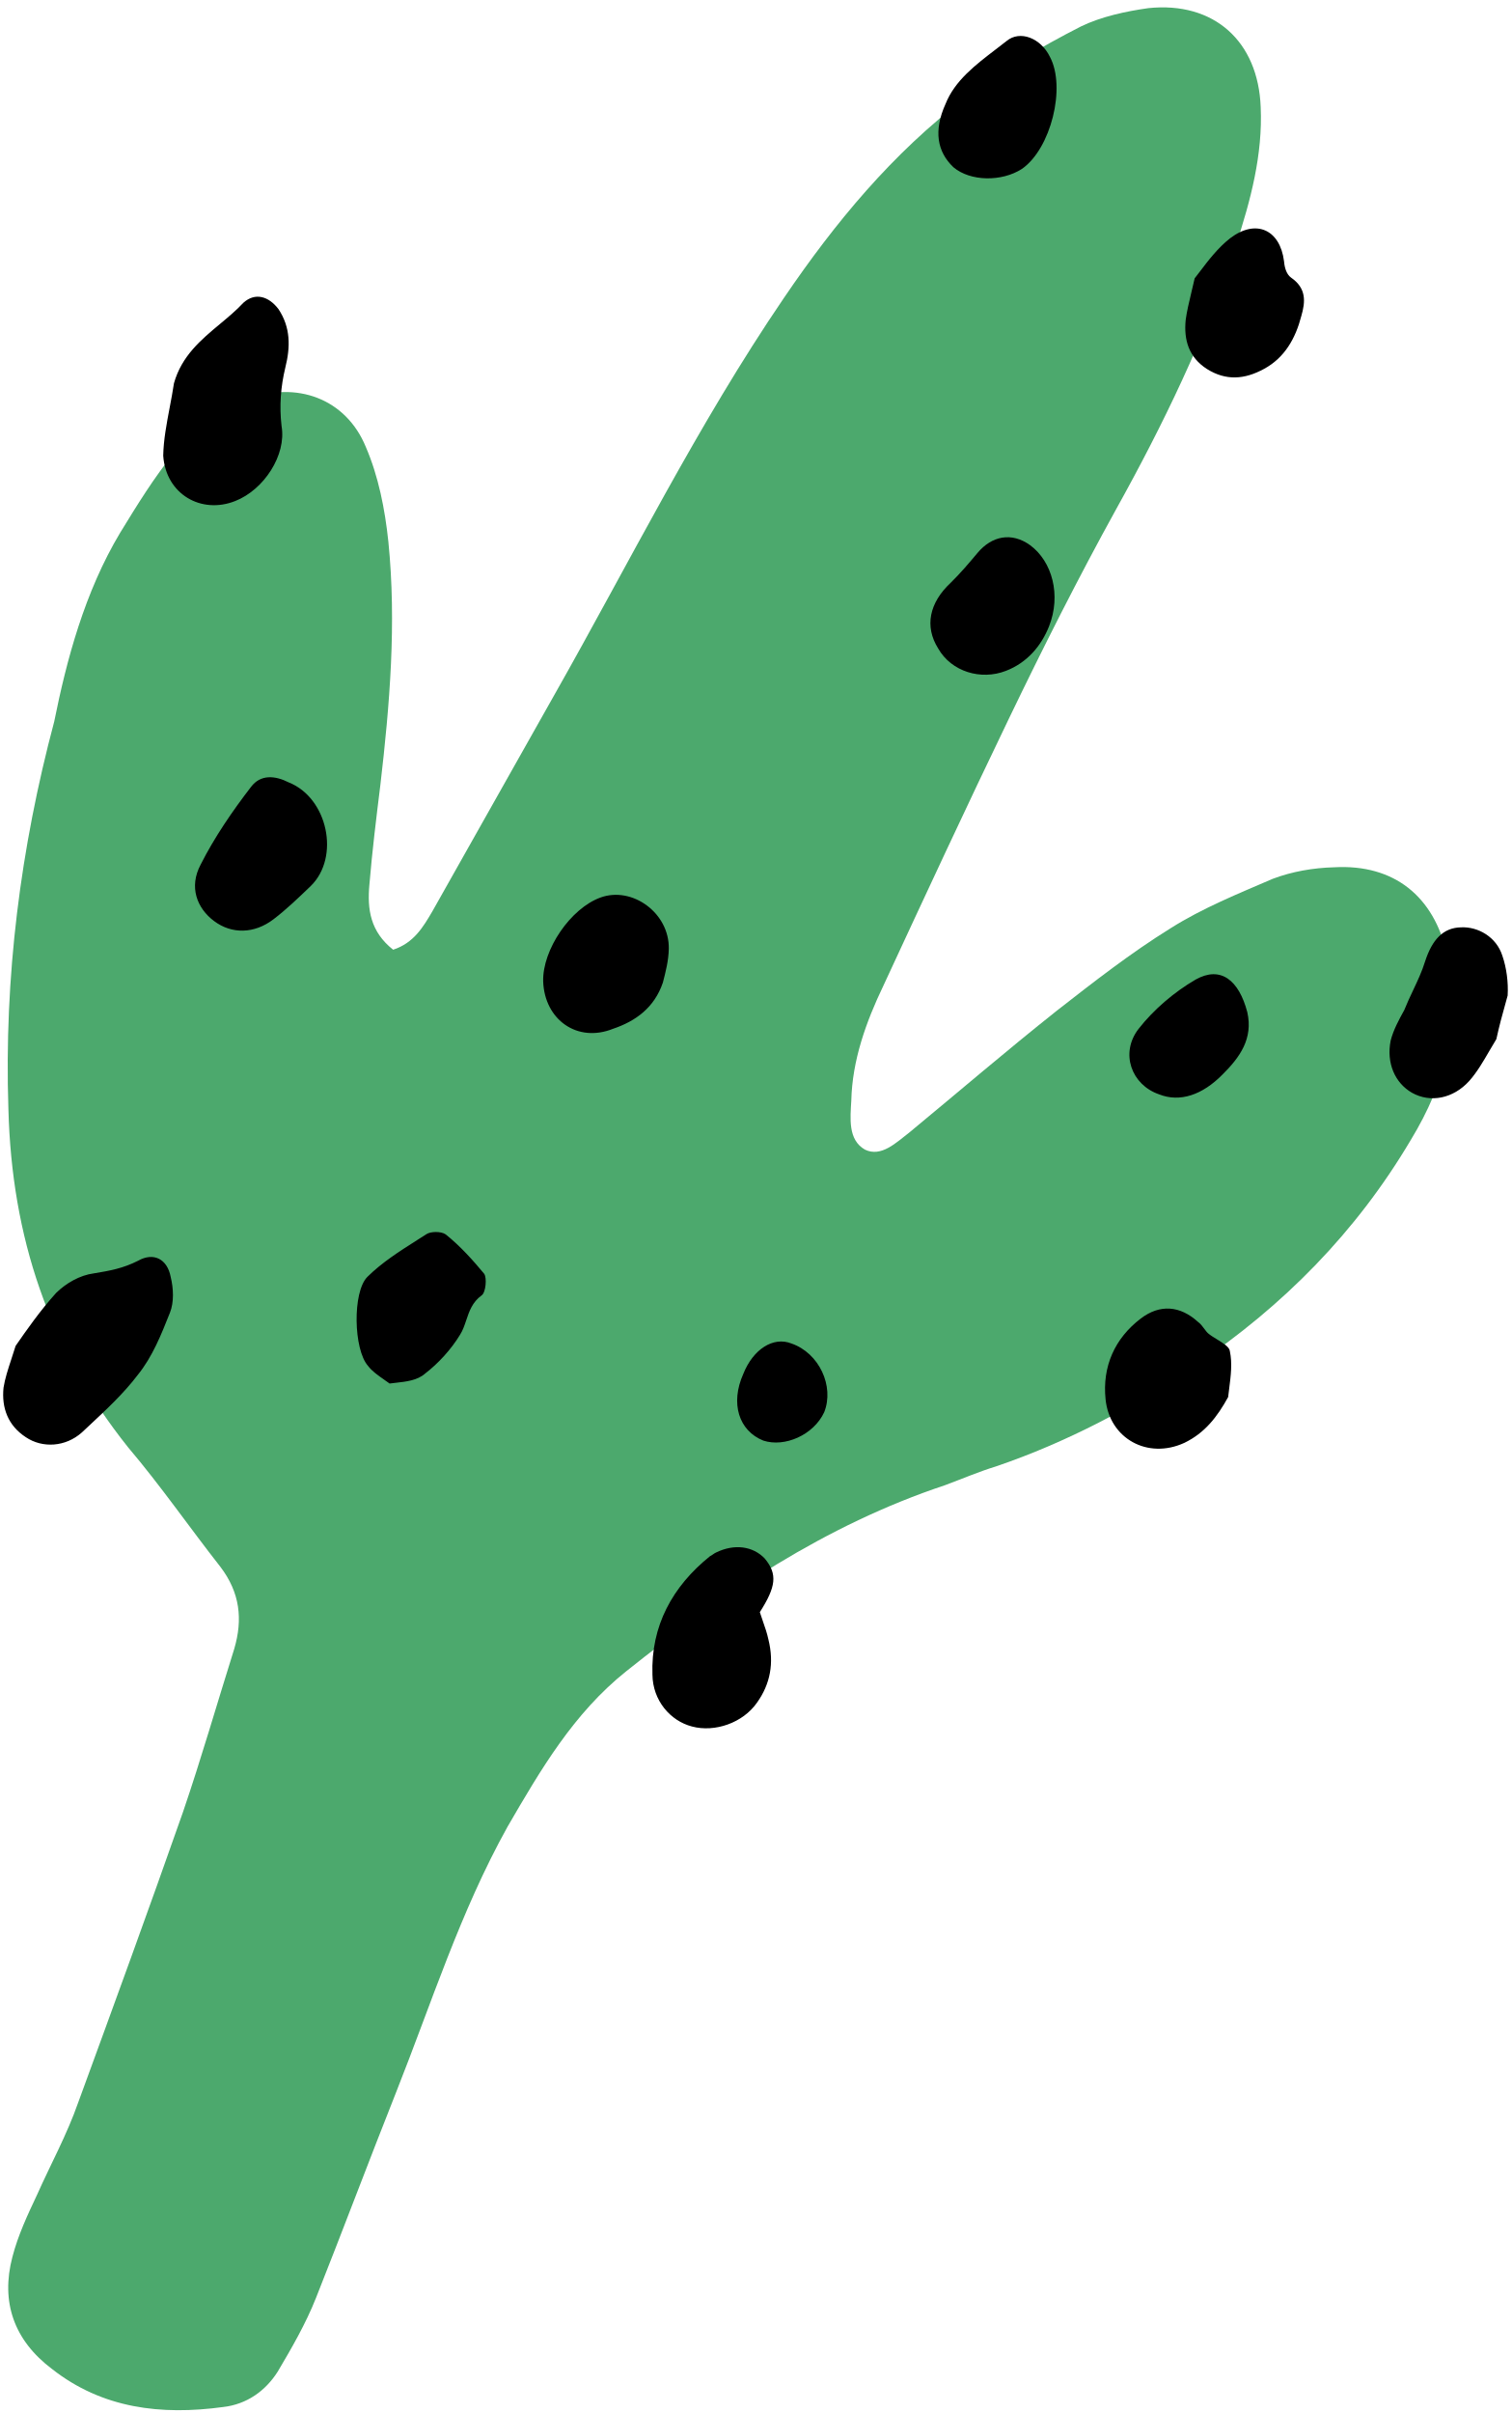
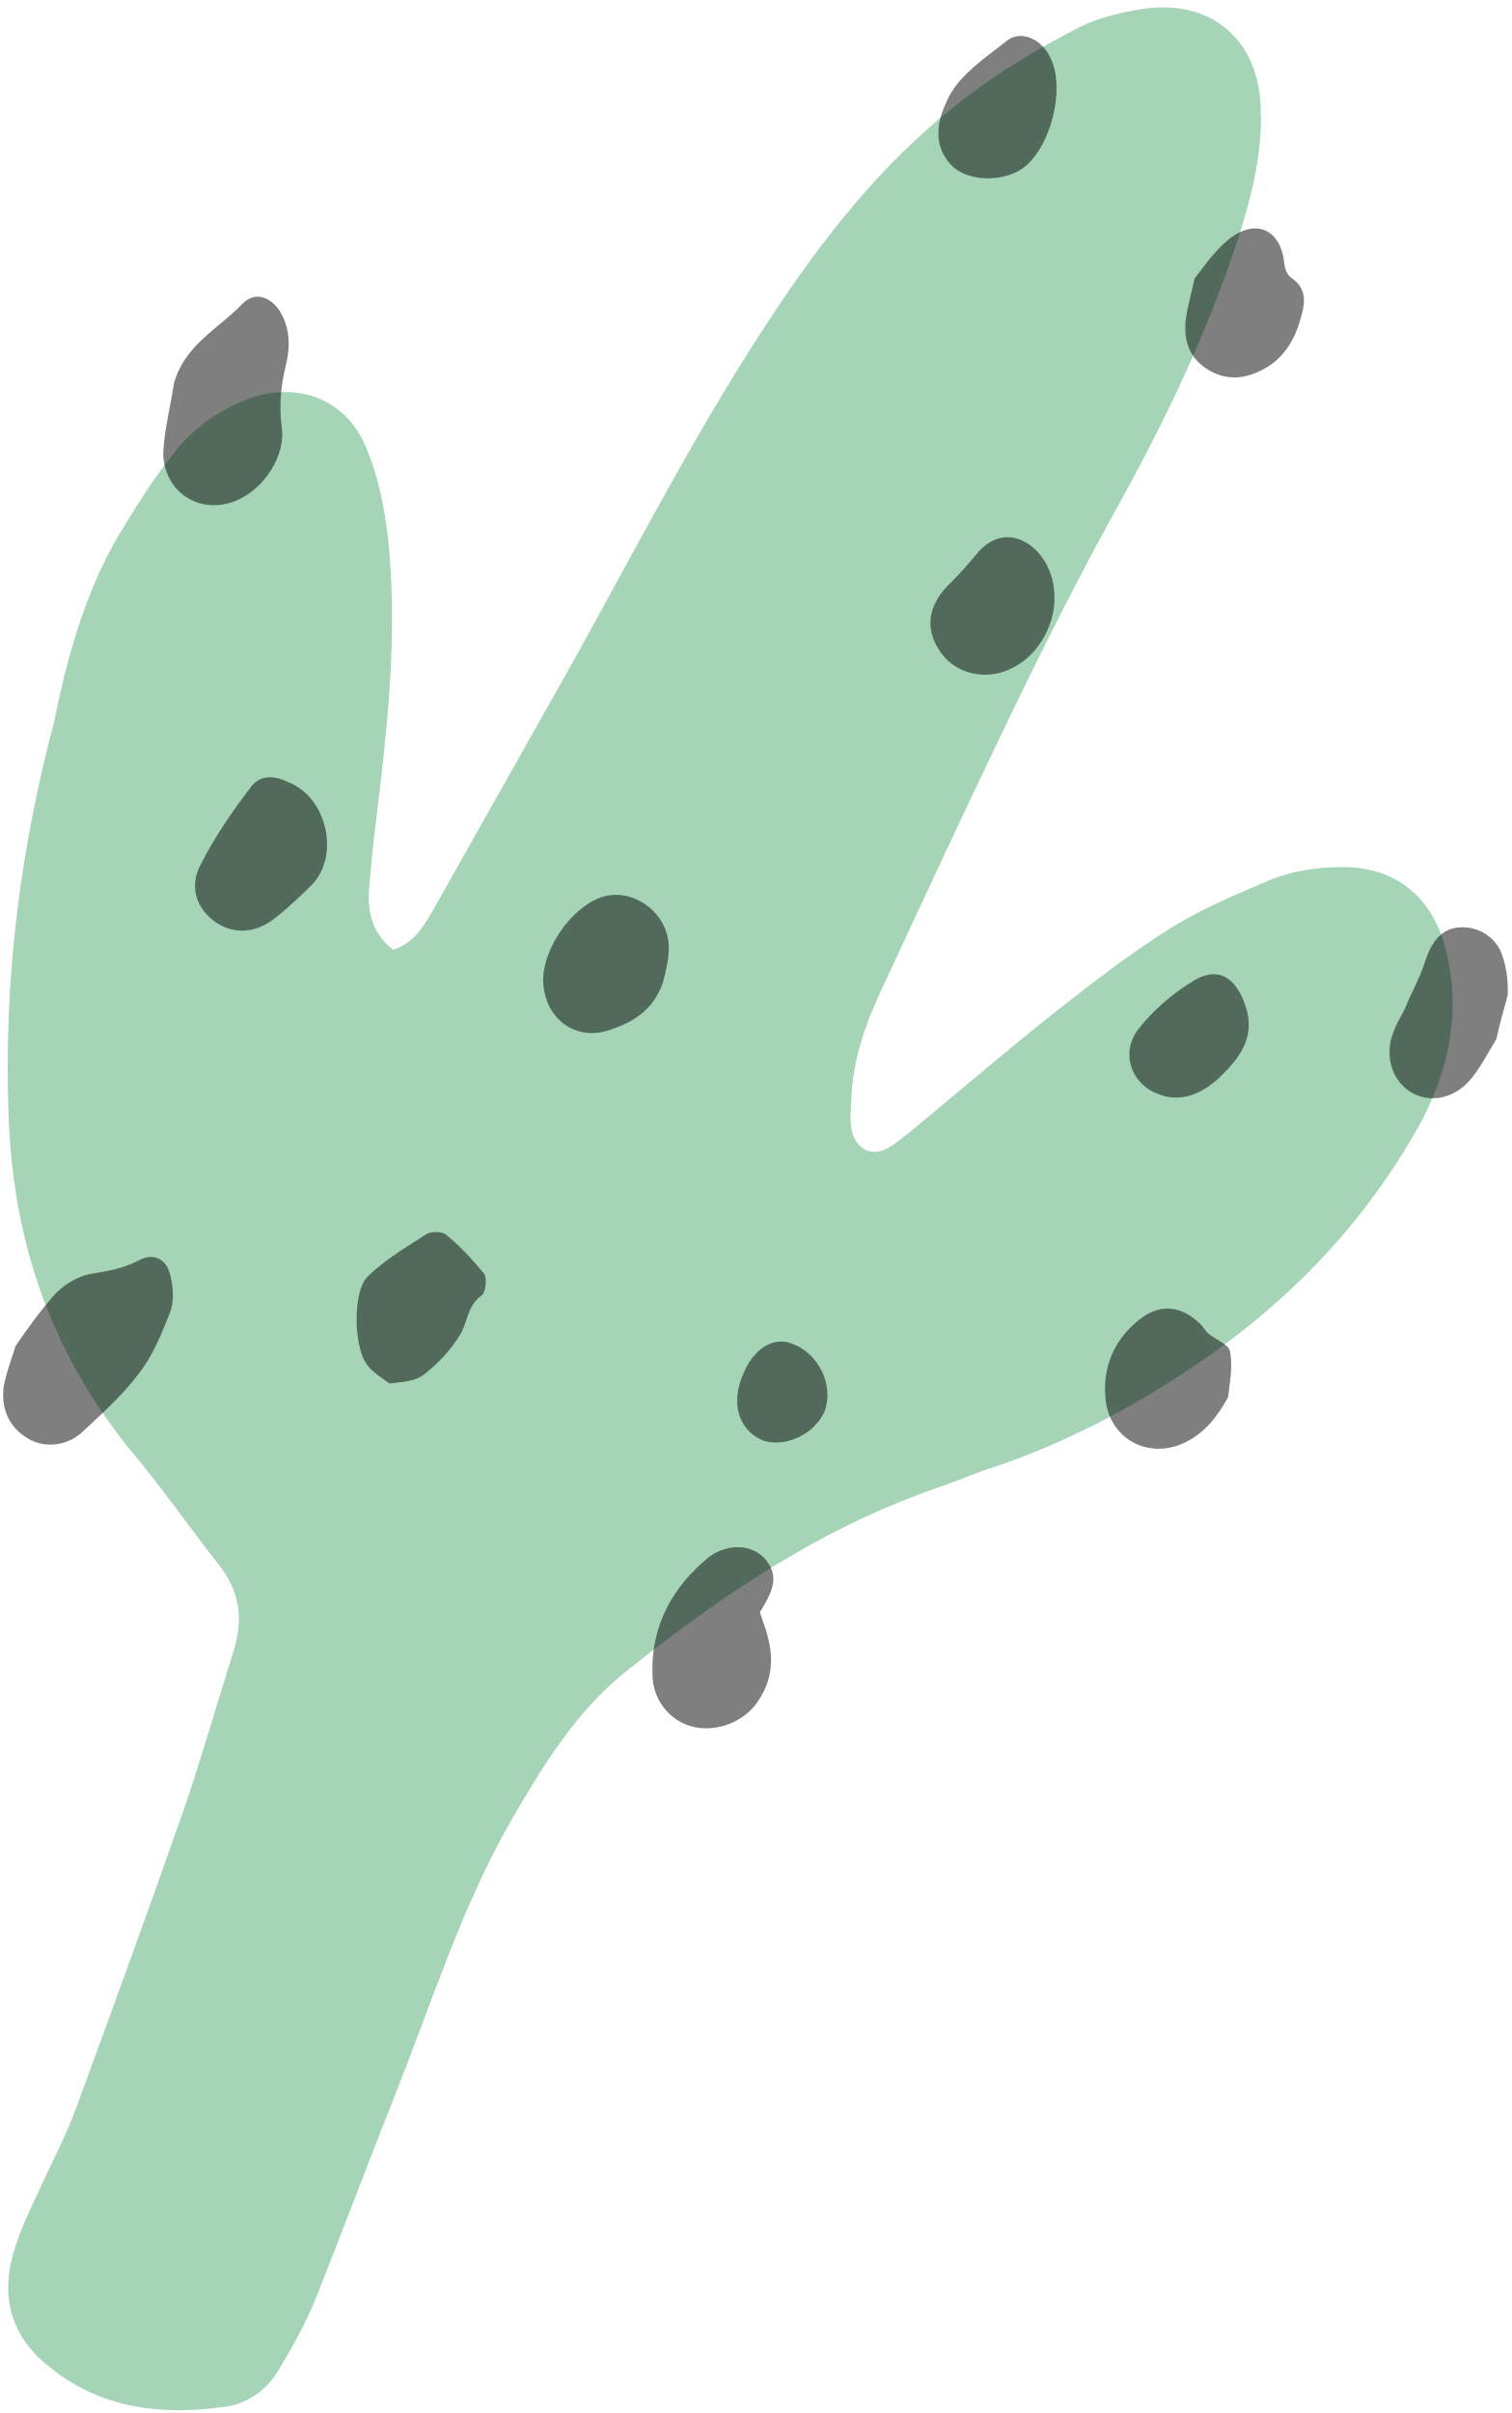
<svg xmlns="http://www.w3.org/2000/svg" width="89" height="142" viewBox="0 0 89 142" fill="none">
-   <path d="M23.142 55.889C24.361 55.49 24.908 54.557 25.455 53.624C27.856 49.358 30.227 45.169 32.628 40.902C37.05 33.104 41.075 24.971 46.154 17.522C49.134 13.133 52.542 9.002 56.837 5.755C58.878 4.178 61.194 2.799 63.631 1.556C64.835 0.973 66.283 0.665 67.595 0.479C71.468 0.074 74.066 2.435 74.212 6.299C74.34 9.093 73.614 11.813 72.765 14.396C70.946 19.867 68.471 24.989 65.69 29.989C63.486 33.98 61.405 38.107 59.401 42.266C56.895 47.464 54.465 52.692 52.006 57.996C50.973 60.152 50.169 62.399 50.113 64.766C50.055 65.805 49.905 67.073 50.913 67.651C51.874 68.122 52.757 67.235 53.519 66.653C56.412 64.264 59.229 61.845 62.198 59.487C64.376 57.787 66.553 56.087 68.899 54.631C70.789 53.436 72.891 52.592 74.919 51.717C76.061 51.287 77.297 51.07 78.548 51.037C82.071 50.846 84.409 52.75 85.178 56.154C86.071 60.139 85.088 63.73 83.051 67.079C79.828 72.522 75.551 76.838 70.357 80.346C66.732 82.798 62.817 84.868 58.625 86.297C57.619 86.605 56.658 87.019 55.623 87.403C48.595 89.739 42.564 93.799 36.868 98.347C33.762 100.828 31.832 104.131 29.871 107.51C27.09 112.51 25.409 117.859 23.315 123.132C21.707 127.183 20.175 131.264 18.597 135.238C17.99 136.766 17.154 138.204 16.348 139.565C15.634 140.697 14.522 141.493 13.134 141.648C9.49 142.145 6.026 141.74 3.062 139.41C0.816 137.72 0.034 135.461 0.73 132.817C1.062 131.533 1.624 130.342 2.186 129.149C2.991 127.345 3.948 125.602 4.6 123.737C6.693 118.021 8.755 112.381 10.772 106.634C11.863 103.441 12.772 100.262 13.787 97.037C14.302 95.295 14.131 93.722 12.968 92.198C11.148 89.88 9.465 87.44 7.538 85.169C2.874 79.329 0.694 72.798 0.495 65.284C0.234 57.481 1.209 49.904 3.192 42.462C3.916 38.856 4.976 34.852 7.073 31.351C8.076 29.714 9.08 28.078 10.281 26.61C11.377 25.187 12.839 24.176 14.515 23.515C17.442 22.379 20.373 23.457 21.538 26.311C22.274 28.019 22.659 29.943 22.862 31.882C23.345 36.676 22.943 41.473 22.389 46.208C22.149 48.148 21.909 50.089 21.745 52.059C21.611 53.51 21.797 54.823 23.142 55.889Z" fill="#4CA96D" />
-   <path fill-rule="evenodd" clip-rule="evenodd" d="M58.613 2.908C57.397 3.839 56.203 4.752 55.66 6.117C54.947 7.692 55.163 8.929 56.126 9.843C57.119 10.681 58.965 10.707 60.154 9.941C61.859 8.762 62.767 5.14 61.802 3.34C61.266 2.242 60.044 1.756 59.252 2.414C59.041 2.581 58.827 2.745 58.613 2.908ZM70.654 15.952C70.54 16.104 70.43 16.247 70.325 16.38C70.261 16.662 70.2 16.92 70.142 17.16V17.16V17.16C69.986 17.816 69.863 18.332 69.797 18.824C69.677 20.016 69.984 21.023 71.038 21.708C72.169 22.423 73.267 22.329 74.395 21.716C75.629 21.057 76.267 19.895 76.599 18.611C76.857 17.74 76.901 16.961 76 16.337C75.725 16.139 75.617 15.742 75.586 15.376C75.353 13.513 73.933 12.859 72.41 14.023C71.688 14.589 71.125 15.333 70.654 15.952V15.952ZM10.24 22.555C10.694 20.945 11.834 19.995 12.952 19.063C13.435 18.66 13.915 18.261 14.333 17.812C15.018 17.2 15.812 17.427 16.393 18.19C17.112 19.273 17.099 20.418 16.797 21.625C16.525 22.756 16.436 23.871 16.575 25.077C16.869 26.787 15.531 28.821 13.854 29.481C11.858 30.28 9.766 29.093 9.608 26.818C9.627 25.881 9.808 24.93 9.989 23.98C10.079 23.504 10.17 23.029 10.24 22.555ZM0.918 79.205C1.542 78.302 2.363 77.125 3.306 76.084C3.885 75.518 4.692 75.042 5.531 74.934C6.476 74.779 7.239 74.64 8.123 74.195C9.037 73.674 9.846 74.084 10.046 75.138C10.216 75.825 10.248 76.635 10.005 77.246C9.489 78.545 8.974 79.844 8.106 80.915C7.286 81.997 6.228 82.983 5.215 83.927C5.082 84.051 4.95 84.175 4.819 84.297C3.86 85.154 2.502 85.234 1.525 84.579C0.471 83.894 0.087 82.856 0.207 81.665C0.294 81.122 0.462 80.61 0.669 79.979H0.669C0.747 79.741 0.831 79.485 0.918 79.205ZM44.91 95.411L44.91 95.41H44.91C44.846 95.226 44.783 95.047 44.729 94.872C45.672 93.388 45.792 92.64 45.013 91.71C44.325 90.994 43.241 90.828 42.144 91.365C42.091 91.388 42.03 91.43 41.969 91.472H41.969C41.908 91.515 41.847 91.557 41.794 91.58C39.586 93.356 38.309 95.68 38.407 98.551C38.425 100.063 39.45 101.267 40.732 101.6C42.09 101.964 43.736 101.38 44.558 100.202C45.348 99.101 45.575 97.864 45.236 96.49C45.156 96.112 45.03 95.754 44.91 95.411ZM88.085 61.15C87.948 61.371 87.811 61.605 87.672 61.845V61.845C87.319 62.455 86.947 63.096 86.488 63.613C85.545 64.653 84.203 64.916 83.118 64.307C82.11 63.729 81.604 62.554 81.862 61.24C82.027 60.598 82.347 60.017 82.666 59.436C82.825 59.036 83.003 58.659 83.181 58.283V58.283C83.444 57.726 83.706 57.174 83.895 56.562C84.304 55.309 84.944 54.59 86.011 54.572C87.003 54.525 88.087 55.133 88.44 56.247C88.686 56.965 88.794 57.804 88.75 58.583C88.712 58.721 88.672 58.865 88.631 59.015V59.015C88.456 59.641 88.255 60.361 88.085 61.15ZM18.296 52.136C20.031 50.437 19.291 46.956 17.001 46.045C16.192 45.634 15.338 45.56 14.775 46.309C13.68 47.732 12.63 49.261 11.81 50.882C11.111 52.197 11.587 53.448 12.611 54.209C13.634 54.971 14.961 54.968 16.103 54.095C16.865 53.513 17.58 52.825 18.296 52.136ZM72.296 82.214C71.658 83.376 70.927 84.324 69.724 84.907C67.56 85.904 65.316 84.656 65.081 82.351C64.879 80.412 65.623 78.761 67.146 77.598C68.288 76.724 69.478 76.844 70.518 77.788C70.673 77.901 70.785 78.052 70.889 78.193C70.969 78.301 71.043 78.402 71.129 78.474C71.264 78.589 71.45 78.702 71.639 78.817C72.004 79.041 72.376 79.269 72.397 79.511C72.548 80.223 72.454 80.956 72.358 81.71C72.336 81.877 72.315 82.044 72.296 82.214ZM22.634 81.206C22.729 81.272 22.829 81.343 22.934 81.418C23.053 81.401 23.179 81.387 23.31 81.373C23.899 81.308 24.574 81.234 25.022 80.833C25.784 80.251 26.56 79.409 27.077 78.553C27.244 78.295 27.343 77.998 27.445 77.695C27.621 77.171 27.803 76.627 28.353 76.229C28.597 76.061 28.671 75.205 28.503 74.961C27.845 74.168 27.111 73.345 26.241 72.645C25.965 72.447 25.34 72.463 25.096 72.632C24.912 72.75 24.727 72.869 24.54 72.986H24.54L24.54 72.987H24.54H24.54C23.522 73.633 22.486 74.29 21.624 75.144C20.741 76.032 20.809 79.422 21.666 80.382C21.901 80.691 22.226 80.919 22.634 81.205H22.634L22.634 81.206ZM39.022 57.819C38.522 59.301 37.41 60.098 36.084 60.543C33.981 61.388 32.056 60.002 31.975 57.757C31.925 55.879 33.598 53.447 35.351 52.817C37.21 52.141 39.41 53.725 39.369 55.833C39.355 56.535 39.188 57.177 39.022 57.819ZM61.751 36.863C61.296 38.009 60.459 39.004 59.209 39.48C57.746 40.048 56.006 39.532 55.225 38.159C54.414 36.863 54.701 35.473 55.964 34.294C56.543 33.728 57.045 33.131 57.547 32.534C58.384 31.54 59.542 31.293 60.642 32.085C61.941 33.044 62.479 35.028 61.751 36.863ZM68.231 64.4C66.598 63.838 65.923 61.977 67.018 60.554C67.915 59.407 69.119 58.381 70.383 57.645C71.861 56.817 72.93 57.685 73.423 59.563C73.777 61.12 72.986 62.221 71.966 63.231C70.779 64.44 69.453 64.886 68.231 64.4ZM46.587 79.061C45.519 78.636 44.33 79.402 43.754 80.854C42.98 82.582 43.486 84.199 44.937 84.777C46.188 85.186 47.895 84.449 48.518 83.105C49.124 81.576 48.221 79.623 46.587 79.061Z" fill="black" />
+   <path d="M23.142 55.889C24.361 55.49 24.908 54.557 25.455 53.624C27.856 49.358 30.227 45.169 32.628 40.902C37.05 33.104 41.075 24.971 46.154 17.522C49.134 13.133 52.542 9.002 56.837 5.755C58.878 4.178 61.194 2.799 63.631 1.556C64.835 0.973 66.283 0.665 67.595 0.479C71.468 0.074 74.066 2.435 74.212 6.299C74.34 9.093 73.614 11.813 72.765 14.396C70.946 19.867 68.471 24.989 65.69 29.989C63.486 33.98 61.405 38.107 59.401 42.266C56.895 47.464 54.465 52.692 52.006 57.996C50.973 60.152 50.169 62.399 50.113 64.766C50.055 65.805 49.905 67.073 50.913 67.651C51.874 68.122 52.757 67.235 53.519 66.653C56.412 64.264 59.229 61.845 62.198 59.487C64.376 57.787 66.553 56.087 68.899 54.631C70.789 53.436 72.891 52.592 74.919 51.717C76.061 51.287 77.297 51.07 78.548 51.037C82.071 50.846 84.409 52.75 85.178 56.154C86.071 60.139 85.088 63.73 83.051 67.079C79.828 72.522 75.551 76.838 70.357 80.346C66.732 82.798 62.817 84.868 58.625 86.297C57.619 86.605 56.658 87.019 55.623 87.403C48.595 89.739 42.564 93.799 36.868 98.347C33.762 100.828 31.832 104.131 29.871 107.51C27.09 112.51 25.409 117.859 23.315 123.132C21.707 127.183 20.175 131.264 18.597 135.238C17.99 136.766 17.154 138.204 16.348 139.565C15.634 140.697 14.522 141.493 13.134 141.648C9.49 142.145 6.026 141.74 3.062 139.41C0.816 137.72 0.034 135.461 0.73 132.817C1.062 131.533 1.624 130.342 2.186 129.149C2.991 127.345 3.948 125.602 4.6 123.737C6.693 118.021 8.755 112.381 10.772 106.634C11.863 103.441 12.772 100.262 13.787 97.037C14.302 95.295 14.131 93.722 12.968 92.198C11.148 89.88 9.465 87.44 7.538 85.169C2.874 79.329 0.694 72.798 0.495 65.284C0.234 57.481 1.209 49.904 3.192 42.462C3.916 38.856 4.976 34.852 7.073 31.351C8.076 29.714 9.08 28.078 10.281 26.61C11.377 25.187 12.839 24.176 14.515 23.515C17.442 22.379 20.373 23.457 21.538 26.311C22.274 28.019 22.659 29.943 22.862 31.882C23.345 36.676 22.943 41.473 22.389 46.208C22.149 48.148 21.909 50.089 21.745 52.059C21.611 53.51 21.797 54.823 23.142 55.889Z" fill="#4CA96D" style="opacity: 0.5" />
+   <path fill-rule="evenodd" clip-rule="evenodd" d="M58.613 2.908C57.397 3.839 56.203 4.752 55.66 6.117C54.947 7.692 55.163 8.929 56.126 9.843C57.119 10.681 58.965 10.707 60.154 9.941C61.859 8.762 62.767 5.14 61.802 3.34C61.266 2.242 60.044 1.756 59.252 2.414C59.041 2.581 58.827 2.745 58.613 2.908ZM70.654 15.952C70.54 16.104 70.43 16.247 70.325 16.38C70.261 16.662 70.2 16.92 70.142 17.16V17.16V17.16C69.986 17.816 69.863 18.332 69.797 18.824C69.677 20.016 69.984 21.023 71.038 21.708C72.169 22.423 73.267 22.329 74.395 21.716C75.629 21.057 76.267 19.895 76.599 18.611C76.857 17.74 76.901 16.961 76 16.337C75.725 16.139 75.617 15.742 75.586 15.376C75.353 13.513 73.933 12.859 72.41 14.023C71.688 14.589 71.125 15.333 70.654 15.952V15.952ZM10.24 22.555C10.694 20.945 11.834 19.995 12.952 19.063C13.435 18.66 13.915 18.261 14.333 17.812C15.018 17.2 15.812 17.427 16.393 18.19C17.112 19.273 17.099 20.418 16.797 21.625C16.525 22.756 16.436 23.871 16.575 25.077C16.869 26.787 15.531 28.821 13.854 29.481C11.858 30.28 9.766 29.093 9.608 26.818C9.627 25.881 9.808 24.93 9.989 23.98C10.079 23.504 10.17 23.029 10.24 22.555ZM0.918 79.205C1.542 78.302 2.363 77.125 3.306 76.084C3.885 75.518 4.692 75.042 5.531 74.934C6.476 74.779 7.239 74.64 8.123 74.195C9.037 73.674 9.846 74.084 10.046 75.138C10.216 75.825 10.248 76.635 10.005 77.246C9.489 78.545 8.974 79.844 8.106 80.915C7.286 81.997 6.228 82.983 5.215 83.927C5.082 84.051 4.95 84.175 4.819 84.297C3.86 85.154 2.502 85.234 1.525 84.579C0.471 83.894 0.087 82.856 0.207 81.665C0.294 81.122 0.462 80.61 0.669 79.979H0.669C0.747 79.741 0.831 79.485 0.918 79.205ZM44.91 95.411L44.91 95.41H44.91C44.846 95.226 44.783 95.047 44.729 94.872C45.672 93.388 45.792 92.64 45.013 91.71C44.325 90.994 43.241 90.828 42.144 91.365C42.091 91.388 42.03 91.43 41.969 91.472H41.969C41.908 91.515 41.847 91.557 41.794 91.58C39.586 93.356 38.309 95.68 38.407 98.551C38.425 100.063 39.45 101.267 40.732 101.6C42.09 101.964 43.736 101.38 44.558 100.202C45.348 99.101 45.575 97.864 45.236 96.49C45.156 96.112 45.03 95.754 44.91 95.411ZM88.085 61.15C87.948 61.371 87.811 61.605 87.672 61.845V61.845C87.319 62.455 86.947 63.096 86.488 63.613C85.545 64.653 84.203 64.916 83.118 64.307C82.11 63.729 81.604 62.554 81.862 61.24C82.027 60.598 82.347 60.017 82.666 59.436C82.825 59.036 83.003 58.659 83.181 58.283V58.283C83.444 57.726 83.706 57.174 83.895 56.562C84.304 55.309 84.944 54.59 86.011 54.572C87.003 54.525 88.087 55.133 88.44 56.247C88.686 56.965 88.794 57.804 88.75 58.583C88.712 58.721 88.672 58.865 88.631 59.015V59.015C88.456 59.641 88.255 60.361 88.085 61.15ZM18.296 52.136C20.031 50.437 19.291 46.956 17.001 46.045C16.192 45.634 15.338 45.56 14.775 46.309C13.68 47.732 12.63 49.261 11.81 50.882C11.111 52.197 11.587 53.448 12.611 54.209C13.634 54.971 14.961 54.968 16.103 54.095C16.865 53.513 17.58 52.825 18.296 52.136ZM72.296 82.214C71.658 83.376 70.927 84.324 69.724 84.907C67.56 85.904 65.316 84.656 65.081 82.351C64.879 80.412 65.623 78.761 67.146 77.598C68.288 76.724 69.478 76.844 70.518 77.788C70.673 77.901 70.785 78.052 70.889 78.193C70.969 78.301 71.043 78.402 71.129 78.474C71.264 78.589 71.45 78.702 71.639 78.817C72.004 79.041 72.376 79.269 72.397 79.511C72.548 80.223 72.454 80.956 72.358 81.71C72.336 81.877 72.315 82.044 72.296 82.214ZM22.634 81.206C22.729 81.272 22.829 81.343 22.934 81.418C23.053 81.401 23.179 81.387 23.31 81.373C23.899 81.308 24.574 81.234 25.022 80.833C25.784 80.251 26.56 79.409 27.077 78.553C27.244 78.295 27.343 77.998 27.445 77.695C27.621 77.171 27.803 76.627 28.353 76.229C28.597 76.061 28.671 75.205 28.503 74.961C27.845 74.168 27.111 73.345 26.241 72.645C25.965 72.447 25.34 72.463 25.096 72.632C24.912 72.75 24.727 72.869 24.54 72.986H24.54L24.54 72.987H24.54H24.54C23.522 73.633 22.486 74.29 21.624 75.144C20.741 76.032 20.809 79.422 21.666 80.382C21.901 80.691 22.226 80.919 22.634 81.205H22.634L22.634 81.206ZM39.022 57.819C38.522 59.301 37.41 60.098 36.084 60.543C33.981 61.388 32.056 60.002 31.975 57.757C31.925 55.879 33.598 53.447 35.351 52.817C37.21 52.141 39.41 53.725 39.369 55.833C39.355 56.535 39.188 57.177 39.022 57.819ZM61.751 36.863C61.296 38.009 60.459 39.004 59.209 39.48C57.746 40.048 56.006 39.532 55.225 38.159C54.414 36.863 54.701 35.473 55.964 34.294C56.543 33.728 57.045 33.131 57.547 32.534C58.384 31.54 59.542 31.293 60.642 32.085C61.941 33.044 62.479 35.028 61.751 36.863ZM68.231 64.4C66.598 63.838 65.923 61.977 67.018 60.554C67.915 59.407 69.119 58.381 70.383 57.645C71.861 56.817 72.93 57.685 73.423 59.563C73.777 61.12 72.986 62.221 71.966 63.231C70.779 64.44 69.453 64.886 68.231 64.4ZM46.587 79.061C45.519 78.636 44.33 79.402 43.754 80.854C42.98 82.582 43.486 84.199 44.937 84.777C46.188 85.186 47.895 84.449 48.518 83.105C49.124 81.576 48.221 79.623 46.587 79.061Z" fill="black" style="opacity: 0.5" />
</svg>
